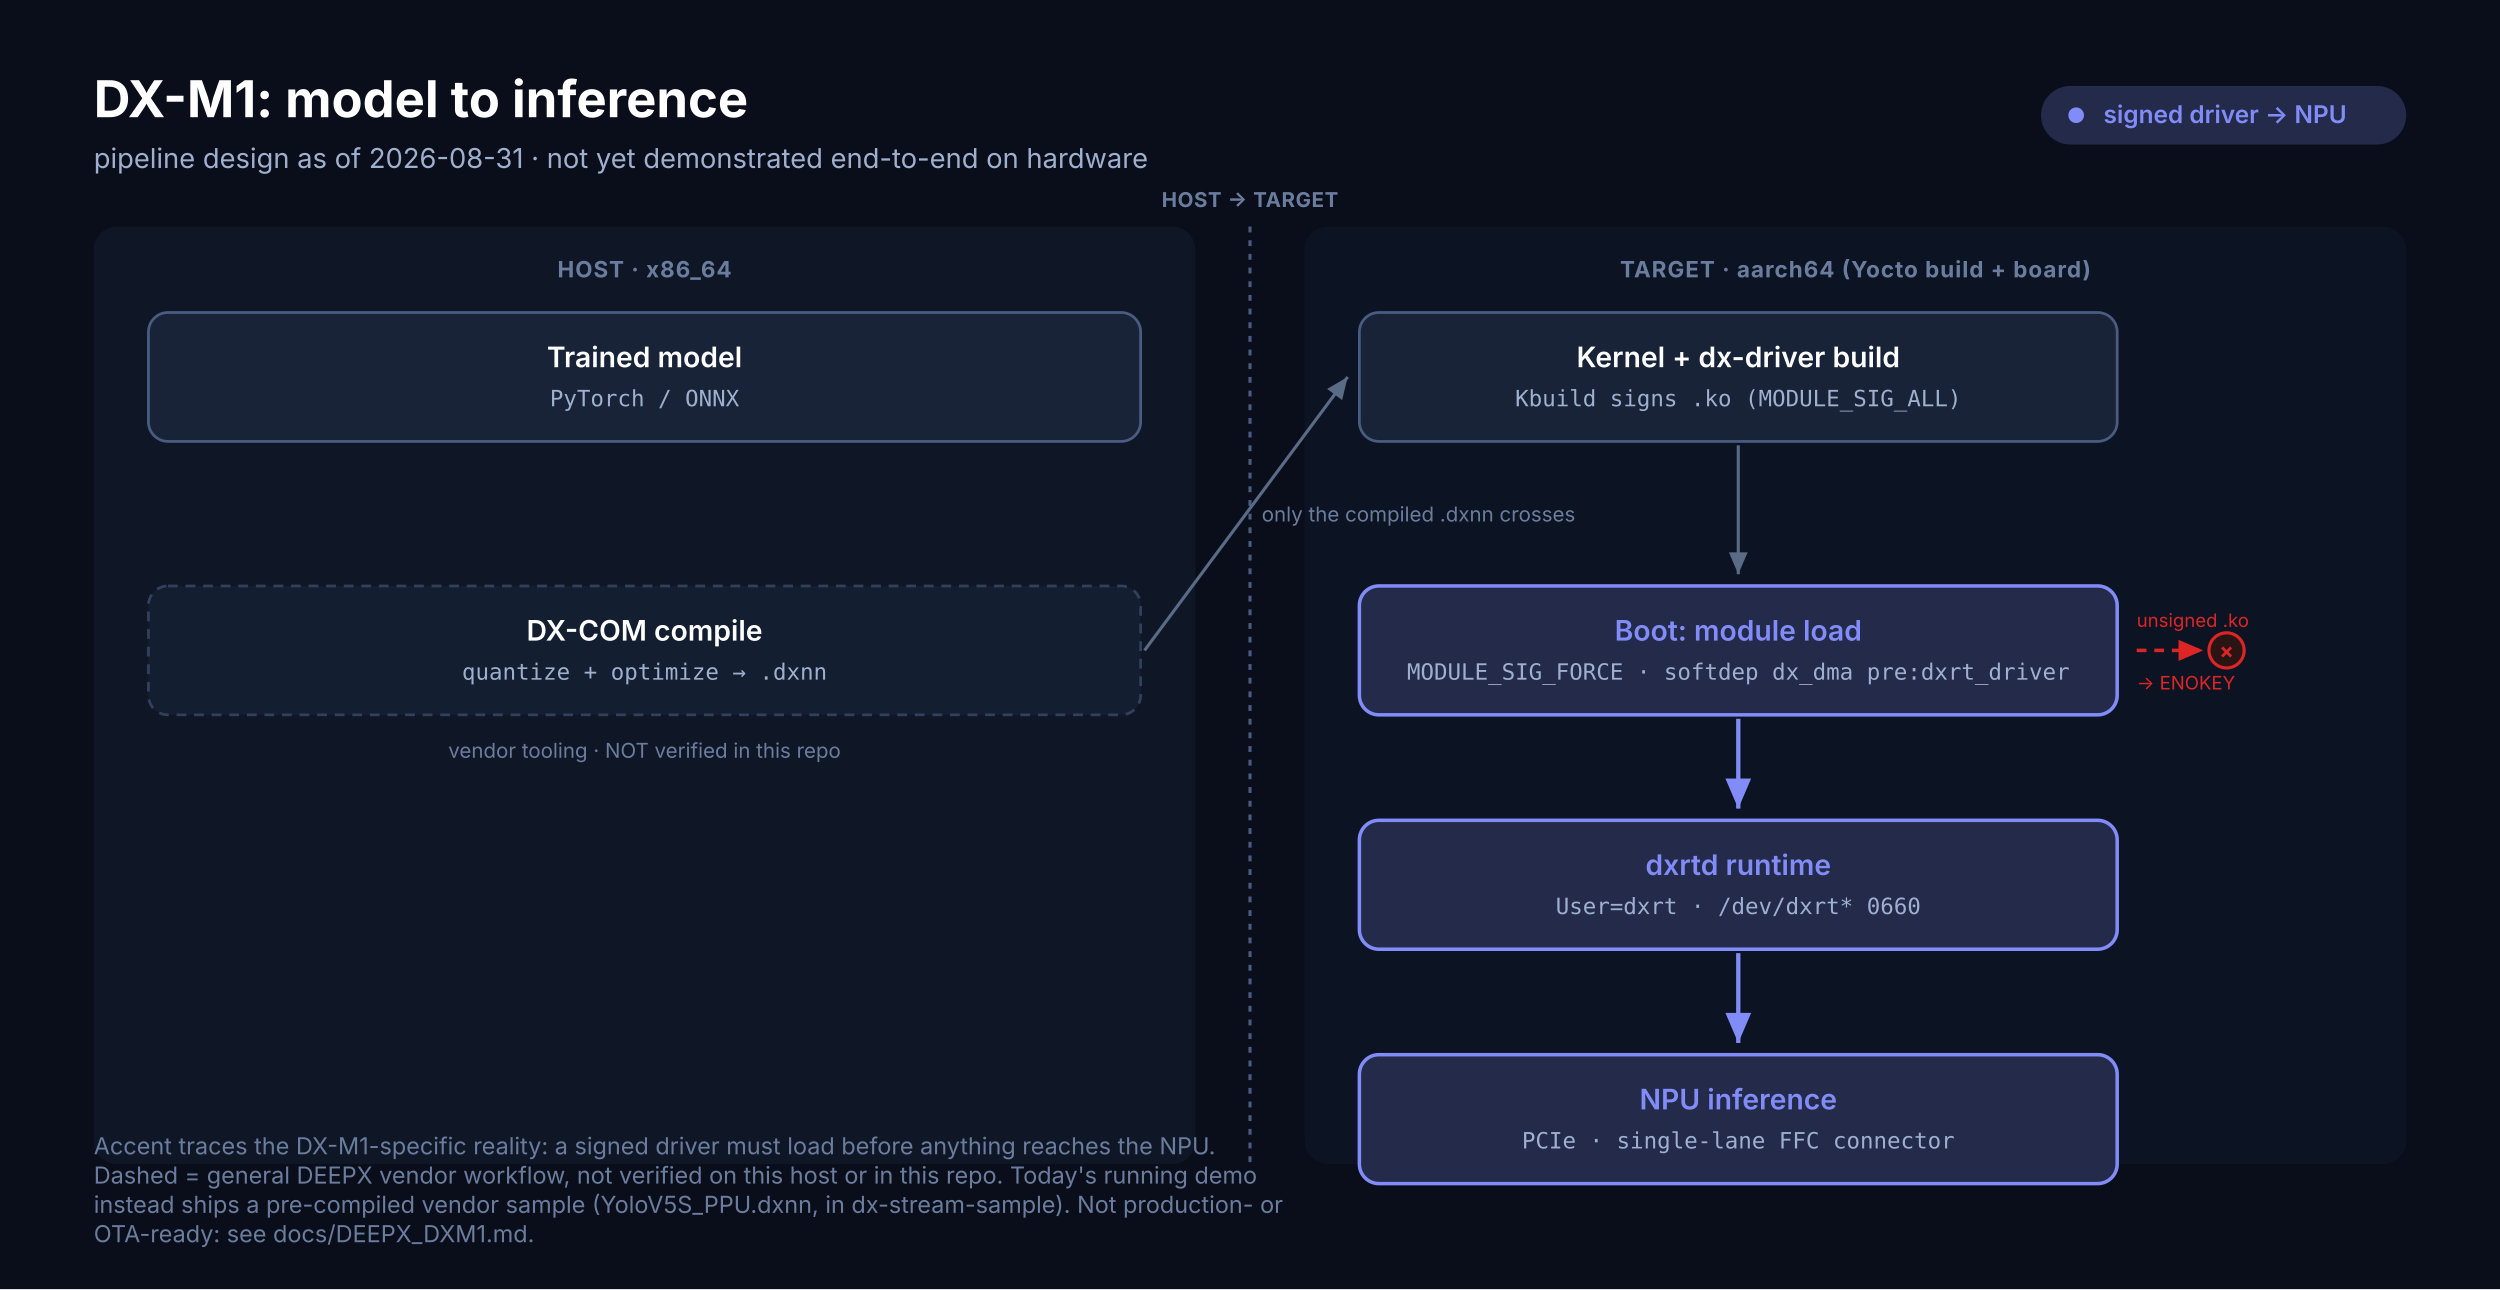
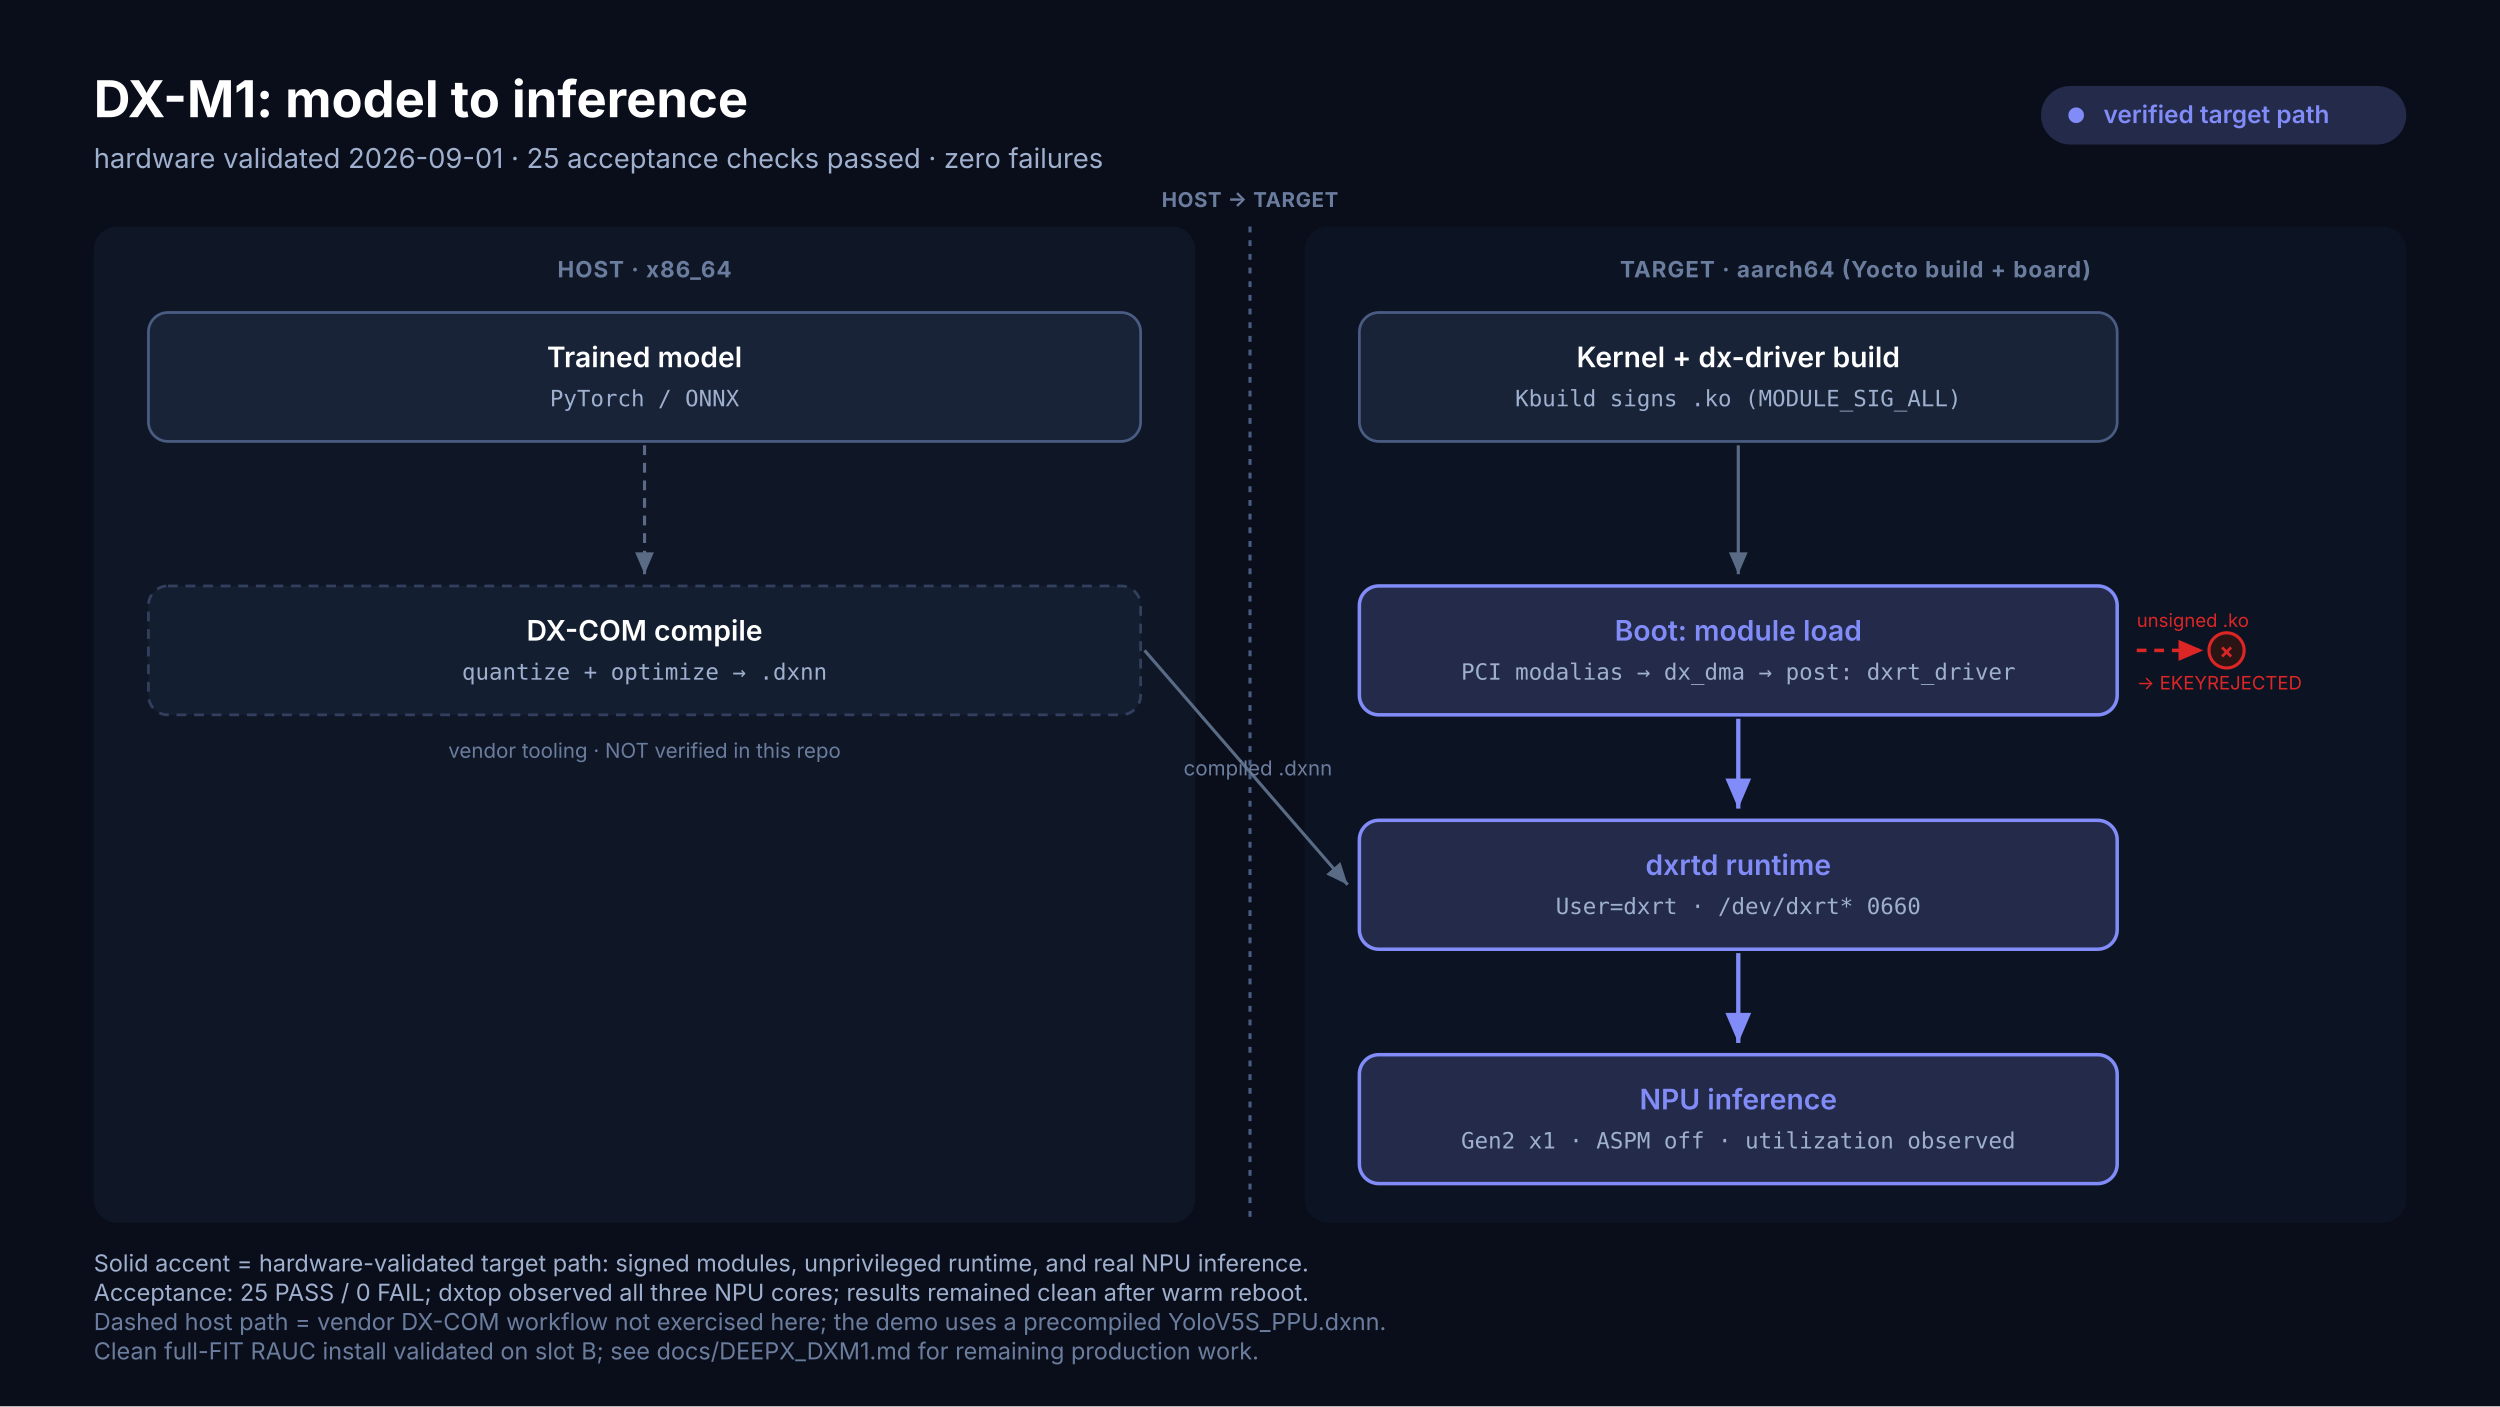
- <svg xmlns="http://www.w3.org/2000/svg" viewBox="0 0 1280 660" font-family="Inter, 'IBM Plex Sans', 'Segoe UI', system-ui, 'Liberation Sans', 'DejaVu Sans', sans-serif">
+ <svg xmlns="http://www.w3.org/2000/svg" viewBox="0 0 1280 720" font-family="Inter, 'IBM Plex Sans', 'Segoe UI', system-ui, 'Liberation Sans', 'DejaVu Sans', sans-serif">
  <defs>
    <marker id="arw" markerWidth="9" markerHeight="9" refX="7" refY="3" orient="auto">
      <path d="M0,0 L7,3 L0,6 Z" fill="#5A6B86" />
    </marker>
    <marker id="arwA" markerWidth="9" markerHeight="9" refX="7" refY="3" orient="auto">
      <path d="M0,0 L7,3 L0,6 Z" fill="#818CF8" />
    </marker>
    <marker id="arwDanger" markerWidth="9" markerHeight="9" refX="7" refY="3" orient="auto">
      <path d="M0,0 L7,3 L0,6 Z" fill="#DC2626" />
    </marker>
  </defs>
-   <rect width="1280" height="660" fill="#0A0E1A" />
+   <rect width="1280" height="720" fill="#0A0E1A" />
  <text x="48" y="60" font-size="26" font-weight="700" fill="#FFFFFF">DX-M1: model to inference</text>
-   <text x="48" y="86" font-size="14" fill="#9FB0CF">pipeline design as of 2026-08-31 · not yet demonstrated end-to-end on hardware</text>
+   <text x="48" y="86" font-size="14" fill="#9FB0CF">hardware validated 2026-09-01 · 25 acceptance checks passed · zero failures</text>
  <rect x="1045" y="44" width="187" height="30" rx="15" fill="#232A4A" />
  <circle cx="1063" cy="59" r="4" fill="#818CF8" />
-   <text x="1077" y="63" font-size="12.5" fill="#818CF8" font-weight="600">signed driver → NPU</text>
-   <rect x="48.0" y="116" width="564.0" height="480" rx="12" fill="#0F1626" />
+   <text x="1077" y="63" font-size="12.5" fill="#818CF8" font-weight="600">verified target path</text>
+   <rect x="48.0" y="116" width="564.0" height="510" rx="12" fill="#0F1626" />
  <text x="330.0" y="142" font-size="11.5" font-weight="700" fill="#6B7D9E" letter-spacing="0.5" text-anchor="middle">HOST · x86_64</text>
-   <rect x="668.0" y="116" width="564.0" height="480" rx="12" fill="#0C1322" />
+   <rect x="668.0" y="116" width="564.0" height="510" rx="12" fill="#0C1322" />
  <text x="950.0" y="142" font-size="11.5" font-weight="700" fill="#6B7D9E" letter-spacing="0.5" text-anchor="middle">TARGET · aarch64 (Yocto build + board)</text>
  <rect x="76.0" y="160.0" width="508.0" height="66" rx="10" fill="#182338" stroke="#4A5C82" stroke-width="1.4" />
  <text x="330.0" y="188.0" font-size="14.5" font-weight="600" fill="#FFFFFF" text-anchor="middle">Trained model</text>
  <text x="330.0" y="208.0" font-size="11.5" fill="#9FB0CF" text-anchor="middle" font-family="'JetBrains Mono', 'IBM Plex Mono', 'DejaVu Sans Mono', monospace">PyTorch / ONNX</text>
+   <line x1="330.0" y1="228.0" x2="330.0" y2="294.0" stroke="#5A6B86" stroke-width="1.6" stroke-dasharray="5,4" marker-end="url(#arw)" />
  <rect x="76.0" y="300.0" width="508.0" height="66" rx="10" fill="#182338" stroke="#4A5C82" stroke-width="1.4" stroke-dasharray="5,4" opacity="0.6" />
  <text x="330.0" y="328.0" font-size="14.5" font-weight="600" fill="#FFFFFF" text-anchor="middle">DX-COM compile</text>
  <text x="330.0" y="348.0" font-size="11.5" fill="#9FB0CF" text-anchor="middle" font-family="'JetBrains Mono', 'IBM Plex Mono', 'DejaVu Sans Mono', monospace">quantize + optimize → .dxnn</text>
  <text x="330.0" y="388.0" font-size="10.5" fill="#6B7D9E" text-anchor="middle">vendor tooling · NOT verified in this repo</text>
-   <line x1="640.0" y1="116" x2="640.0" y2="596.0" stroke="#4A5C82" stroke-width="1.6" stroke-dasharray="3,4" />
+   <line x1="640.0" y1="116" x2="640.0" y2="626.0" stroke="#4A5C82" stroke-width="1.6" stroke-dasharray="3,4" />
  <text x="640.0" y="106.0" font-size="10.5" font-weight="700" fill="#6B7D9E" text-anchor="middle" letter-spacing="0.3">HOST → TARGET</text>
-   <line x1="586.0" y1="333.0" x2="690.0" y2="193.0" stroke="#5A6B86" stroke-width="1.6" marker-end="url(#arw)" />
-   <text x="646.0" y="267.0" font-size="10.5" fill="#6B7D9E">only the compiled .dxnn crosses</text>
+   <line x1="586.0" y1="333.0" x2="690.0" y2="453.0" stroke="#5A6B86" stroke-width="1.6" marker-end="url(#arw)" />
+   <text x="606.0" y="397.0" font-size="10.5" fill="#6B7D9E">compiled .dxnn</text>
  <rect x="696.0" y="160.0" width="388.0" height="66" rx="10" fill="#182338" stroke="#4A5C82" stroke-width="1.4" />
  <text x="890.0" y="188.0" font-size="14.5" font-weight="600" fill="#FFFFFF" text-anchor="middle">Kernel + dx-driver build</text>
  <text x="890.0" y="208.0" font-size="11.5" fill="#9FB0CF" text-anchor="middle" font-family="'JetBrains Mono', 'IBM Plex Mono', 'DejaVu Sans Mono', monospace">Kbuild signs .ko (MODULE_SIG_ALL)</text>
  <rect x="696.0" y="300.0" width="388.0" height="66" rx="10" fill="#232A4A" stroke="#818CF8" stroke-width="1.8" />
  <text x="890.0" y="328.0" font-size="14.5" font-weight="600" fill="#818CF8" text-anchor="middle">Boot: module load</text>
-   <text x="890.0" y="348.0" font-size="11.5" fill="#9FB0CF" text-anchor="middle" font-family="'JetBrains Mono', 'IBM Plex Mono', 'DejaVu Sans Mono', monospace">MODULE_SIG_FORCE · softdep dx_dma pre:dxrt_driver</text>
+   <text x="890.0" y="348.0" font-size="11.5" fill="#9FB0CF" text-anchor="middle" font-family="'JetBrains Mono', 'IBM Plex Mono', 'DejaVu Sans Mono', monospace">PCI modalias → dx_dma → post: dxrt_driver</text>
  <rect x="696.0" y="420.0" width="388.0" height="66" rx="10" fill="#232A4A" stroke="#818CF8" stroke-width="1.8" />
  <text x="890.0" y="448.0" font-size="14.5" font-weight="600" fill="#818CF8" text-anchor="middle">dxrtd runtime</text>
  <text x="890.0" y="468.0" font-size="11.5" fill="#9FB0CF" text-anchor="middle" font-family="'JetBrains Mono', 'IBM Plex Mono', 'DejaVu Sans Mono', monospace">User=dxrt · /dev/dxrt* 0660</text>
  <rect x="696.0" y="540.0" width="388.0" height="66" rx="10" fill="#232A4A" stroke="#818CF8" stroke-width="1.8" />
  <text x="890.0" y="568.0" font-size="14.5" font-weight="600" fill="#818CF8" text-anchor="middle">NPU inference</text>
-   <text x="890.0" y="588.0" font-size="11.5" fill="#9FB0CF" text-anchor="middle" font-family="'JetBrains Mono', 'IBM Plex Mono', 'DejaVu Sans Mono', monospace">PCIe · single-lane FFC connector</text>
+   <text x="890.0" y="588.0" font-size="11.5" fill="#9FB0CF" text-anchor="middle" font-family="'JetBrains Mono', 'IBM Plex Mono', 'DejaVu Sans Mono', monospace">Gen2 x1 · ASPM off · utilization observed</text>
  <line x1="890.0" y1="228.0" x2="890.0" y2="294.0" stroke="#5A6B86" stroke-width="1.6" marker-end="url(#arw)" />
  <line x1="890.0" y1="368.0" x2="890.0" y2="414.0" stroke="#818CF8" stroke-width="2.2" marker-end="url(#arwA)" />
  <line x1="890.0" y1="488.0" x2="890.0" y2="534.0" stroke="#818CF8" stroke-width="2.2" marker-end="url(#arwA)" />
  <path d="M 1094.0 333.0 L 1128.0 333.0" fill="none" stroke="#DC2626" stroke-width="1.8" stroke-dasharray="5,4" marker-end="url(#arwDanger)" />
  <circle cx="1140.0" cy="333.0" r="9" fill="#2A1414" stroke="#DC2626" stroke-width="1.6" />
  <text x="1140.0" y="337.0" font-size="11" font-weight="700" fill="#DC2626" text-anchor="middle">×</text>
  <text x="1094.0" y="321.0" font-size="9.5" fill="#DC2626" text-anchor="start">unsigned .ko</text>
-   <text x="1094.0" y="353.0" font-size="9.5" fill="#DC2626" text-anchor="start">→ ENOKEY</text>
-   <text x="48" y="591.0" font-size="12" fill="#6B7D9E">Accent traces the DX-M1-specific reality: a signed driver must load before anything reaches the NPU.</text>
-   <text x="48" y="606.0" font-size="12" fill="#6B7D9E">Dashed = general DEEPX vendor workflow, not verified on this host or in this repo. Today's running demo</text>
-   <text x="48" y="621.0" font-size="12" fill="#6B7D9E">instead ships a pre-compiled vendor sample (YoloV5S_PPU.dxnn, in dx-stream-sample). Not production- or</text>
-   <text x="48" y="636.0" font-size="12" fill="#6B7D9E">OTA-ready: see docs/DEEPX_DXM1.md.</text>
+   <text x="1094.0" y="353.0" font-size="9.5" fill="#DC2626" text-anchor="start">→ EKEYREJECTED</text>
+   <text x="48" y="651.0" font-size="12" fill="#9FB0CF">Solid accent = hardware-validated target path: signed modules, unprivileged runtime, and real NPU inference.</text>
+   <text x="48" y="666.0" font-size="12" fill="#9FB0CF">Acceptance: 25 PASS / 0 FAIL; dxtop observed all three NPU cores; results remained clean after warm reboot.</text>
+   <text x="48" y="681.0" font-size="12" fill="#6B7D9E">Dashed host path = vendor DX-COM workflow not exercised here; the demo uses a precompiled YoloV5S_PPU.dxnn.</text>
+   <text x="48" y="696.0" font-size="12" fill="#6B7D9E">Clean full-FIT RAUC install validated on slot B; see docs/DEEPX_DXM1.md for remaining production work.</text>
</svg>
